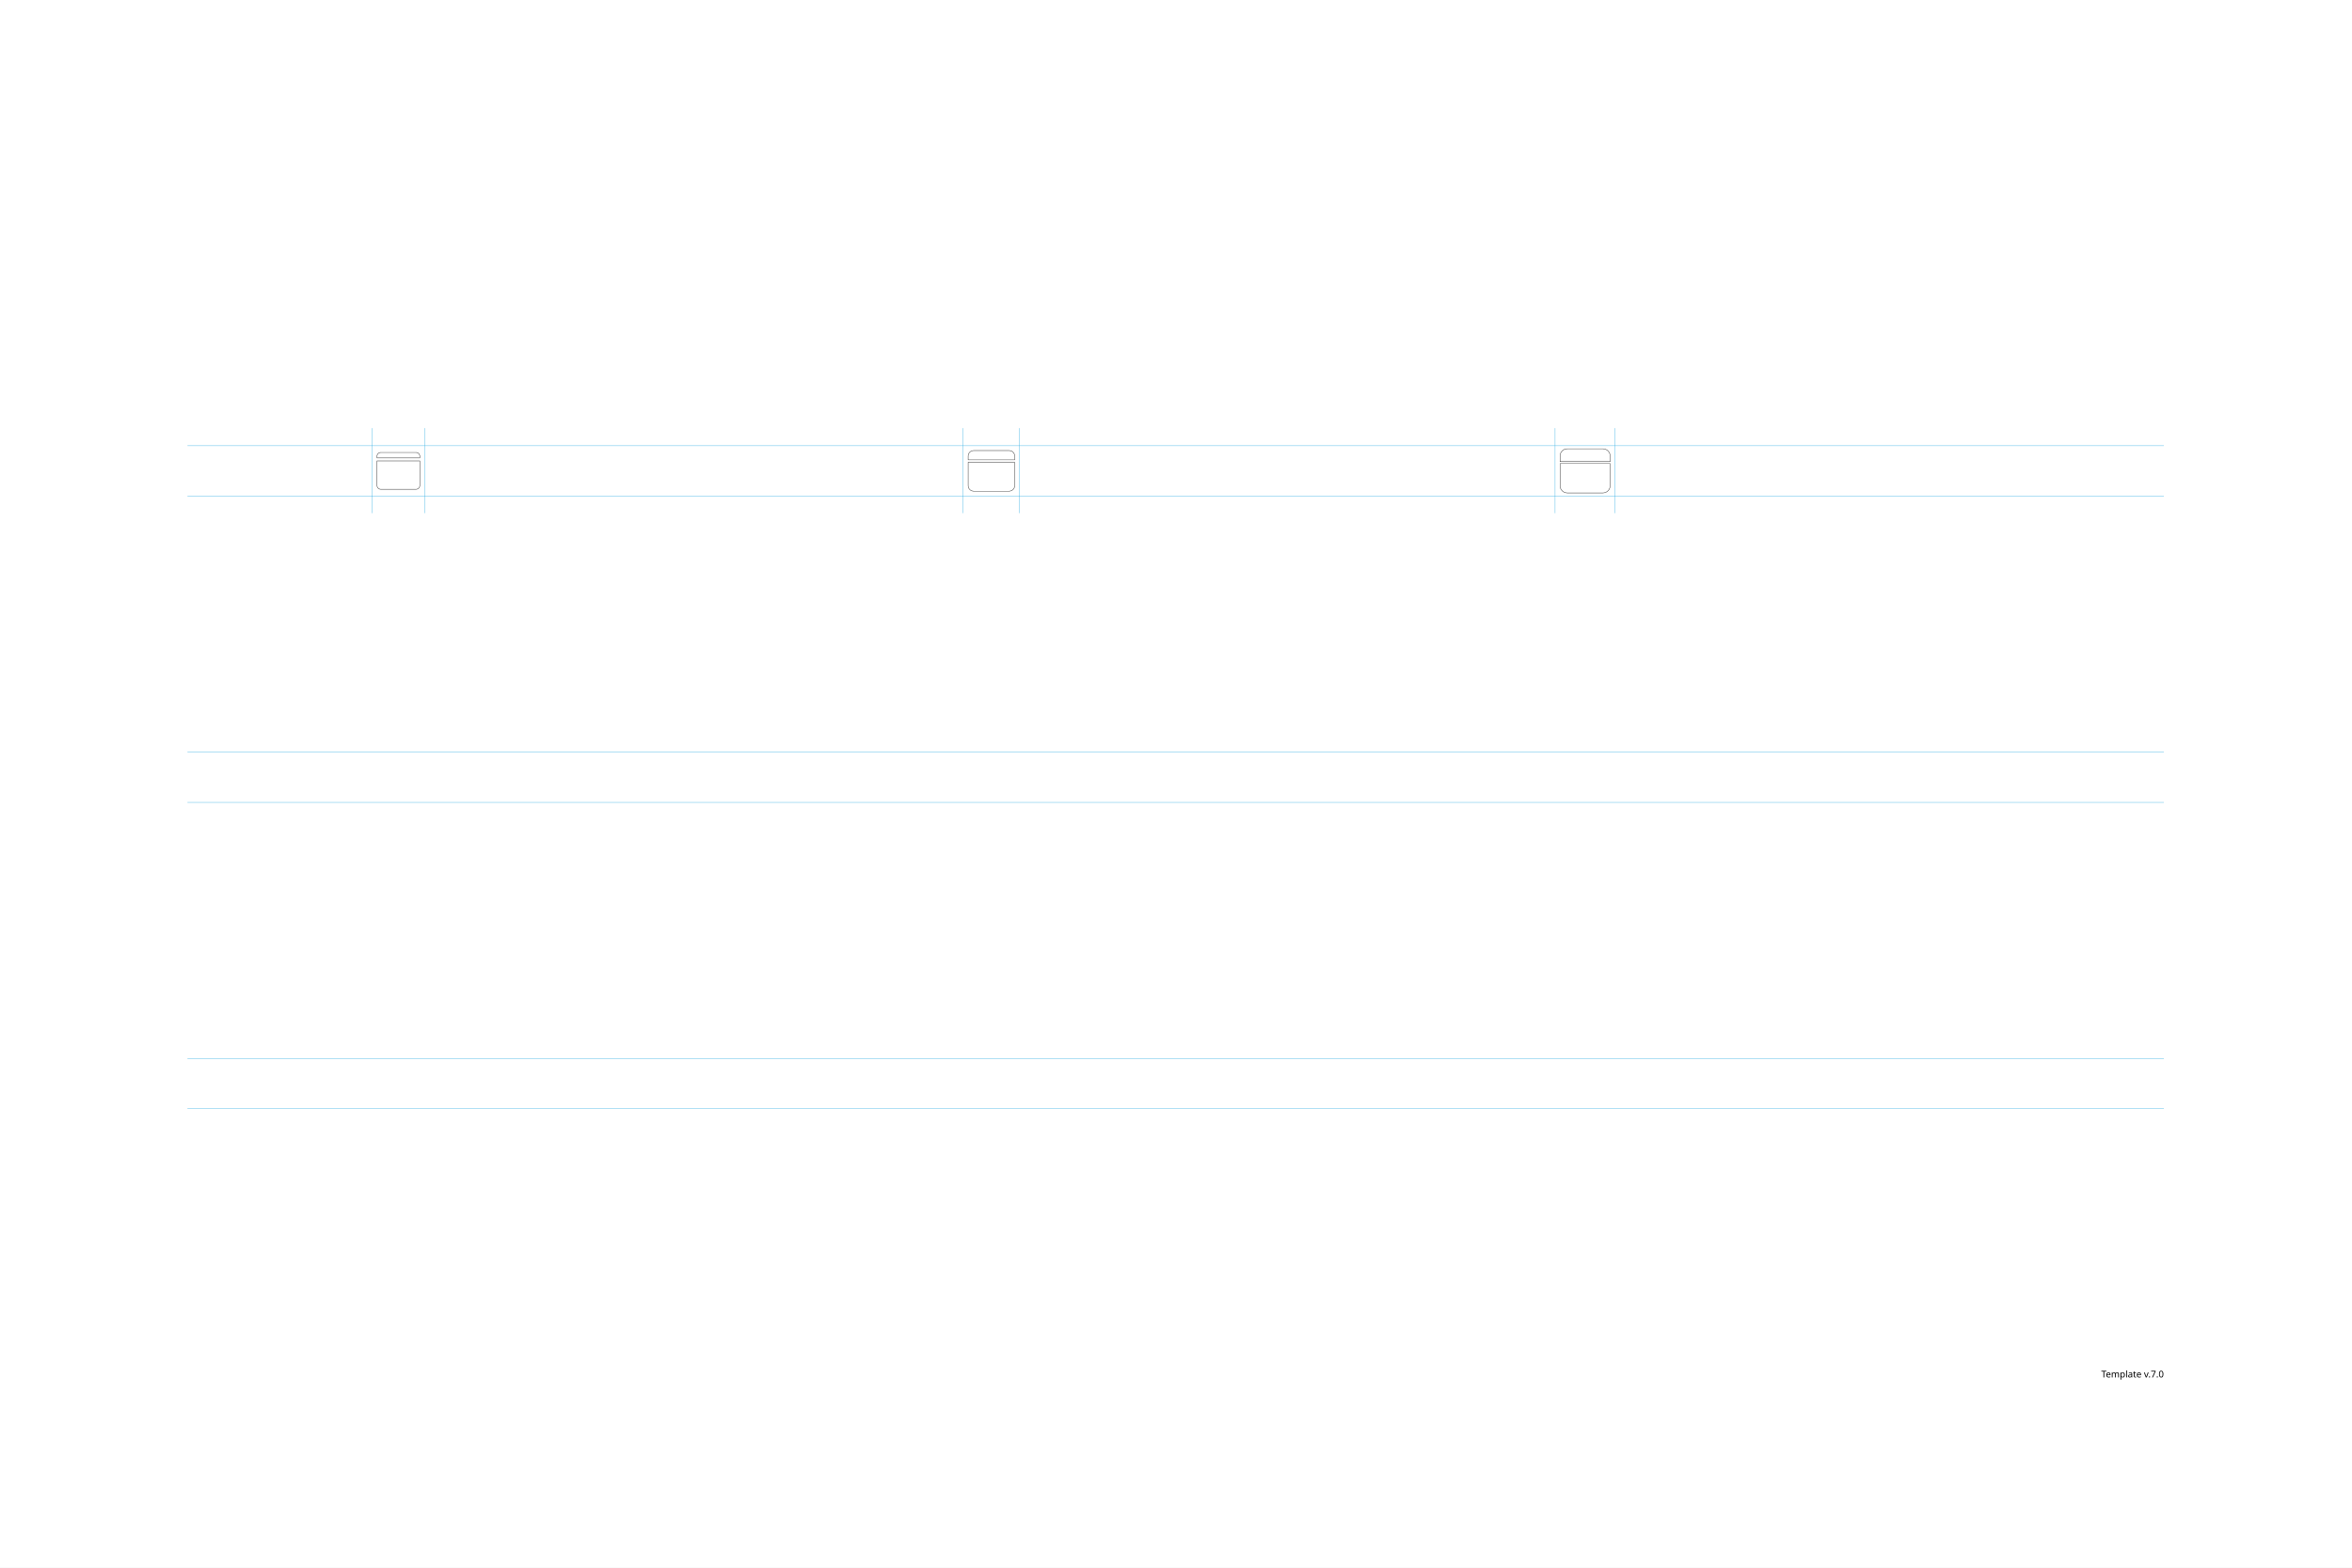
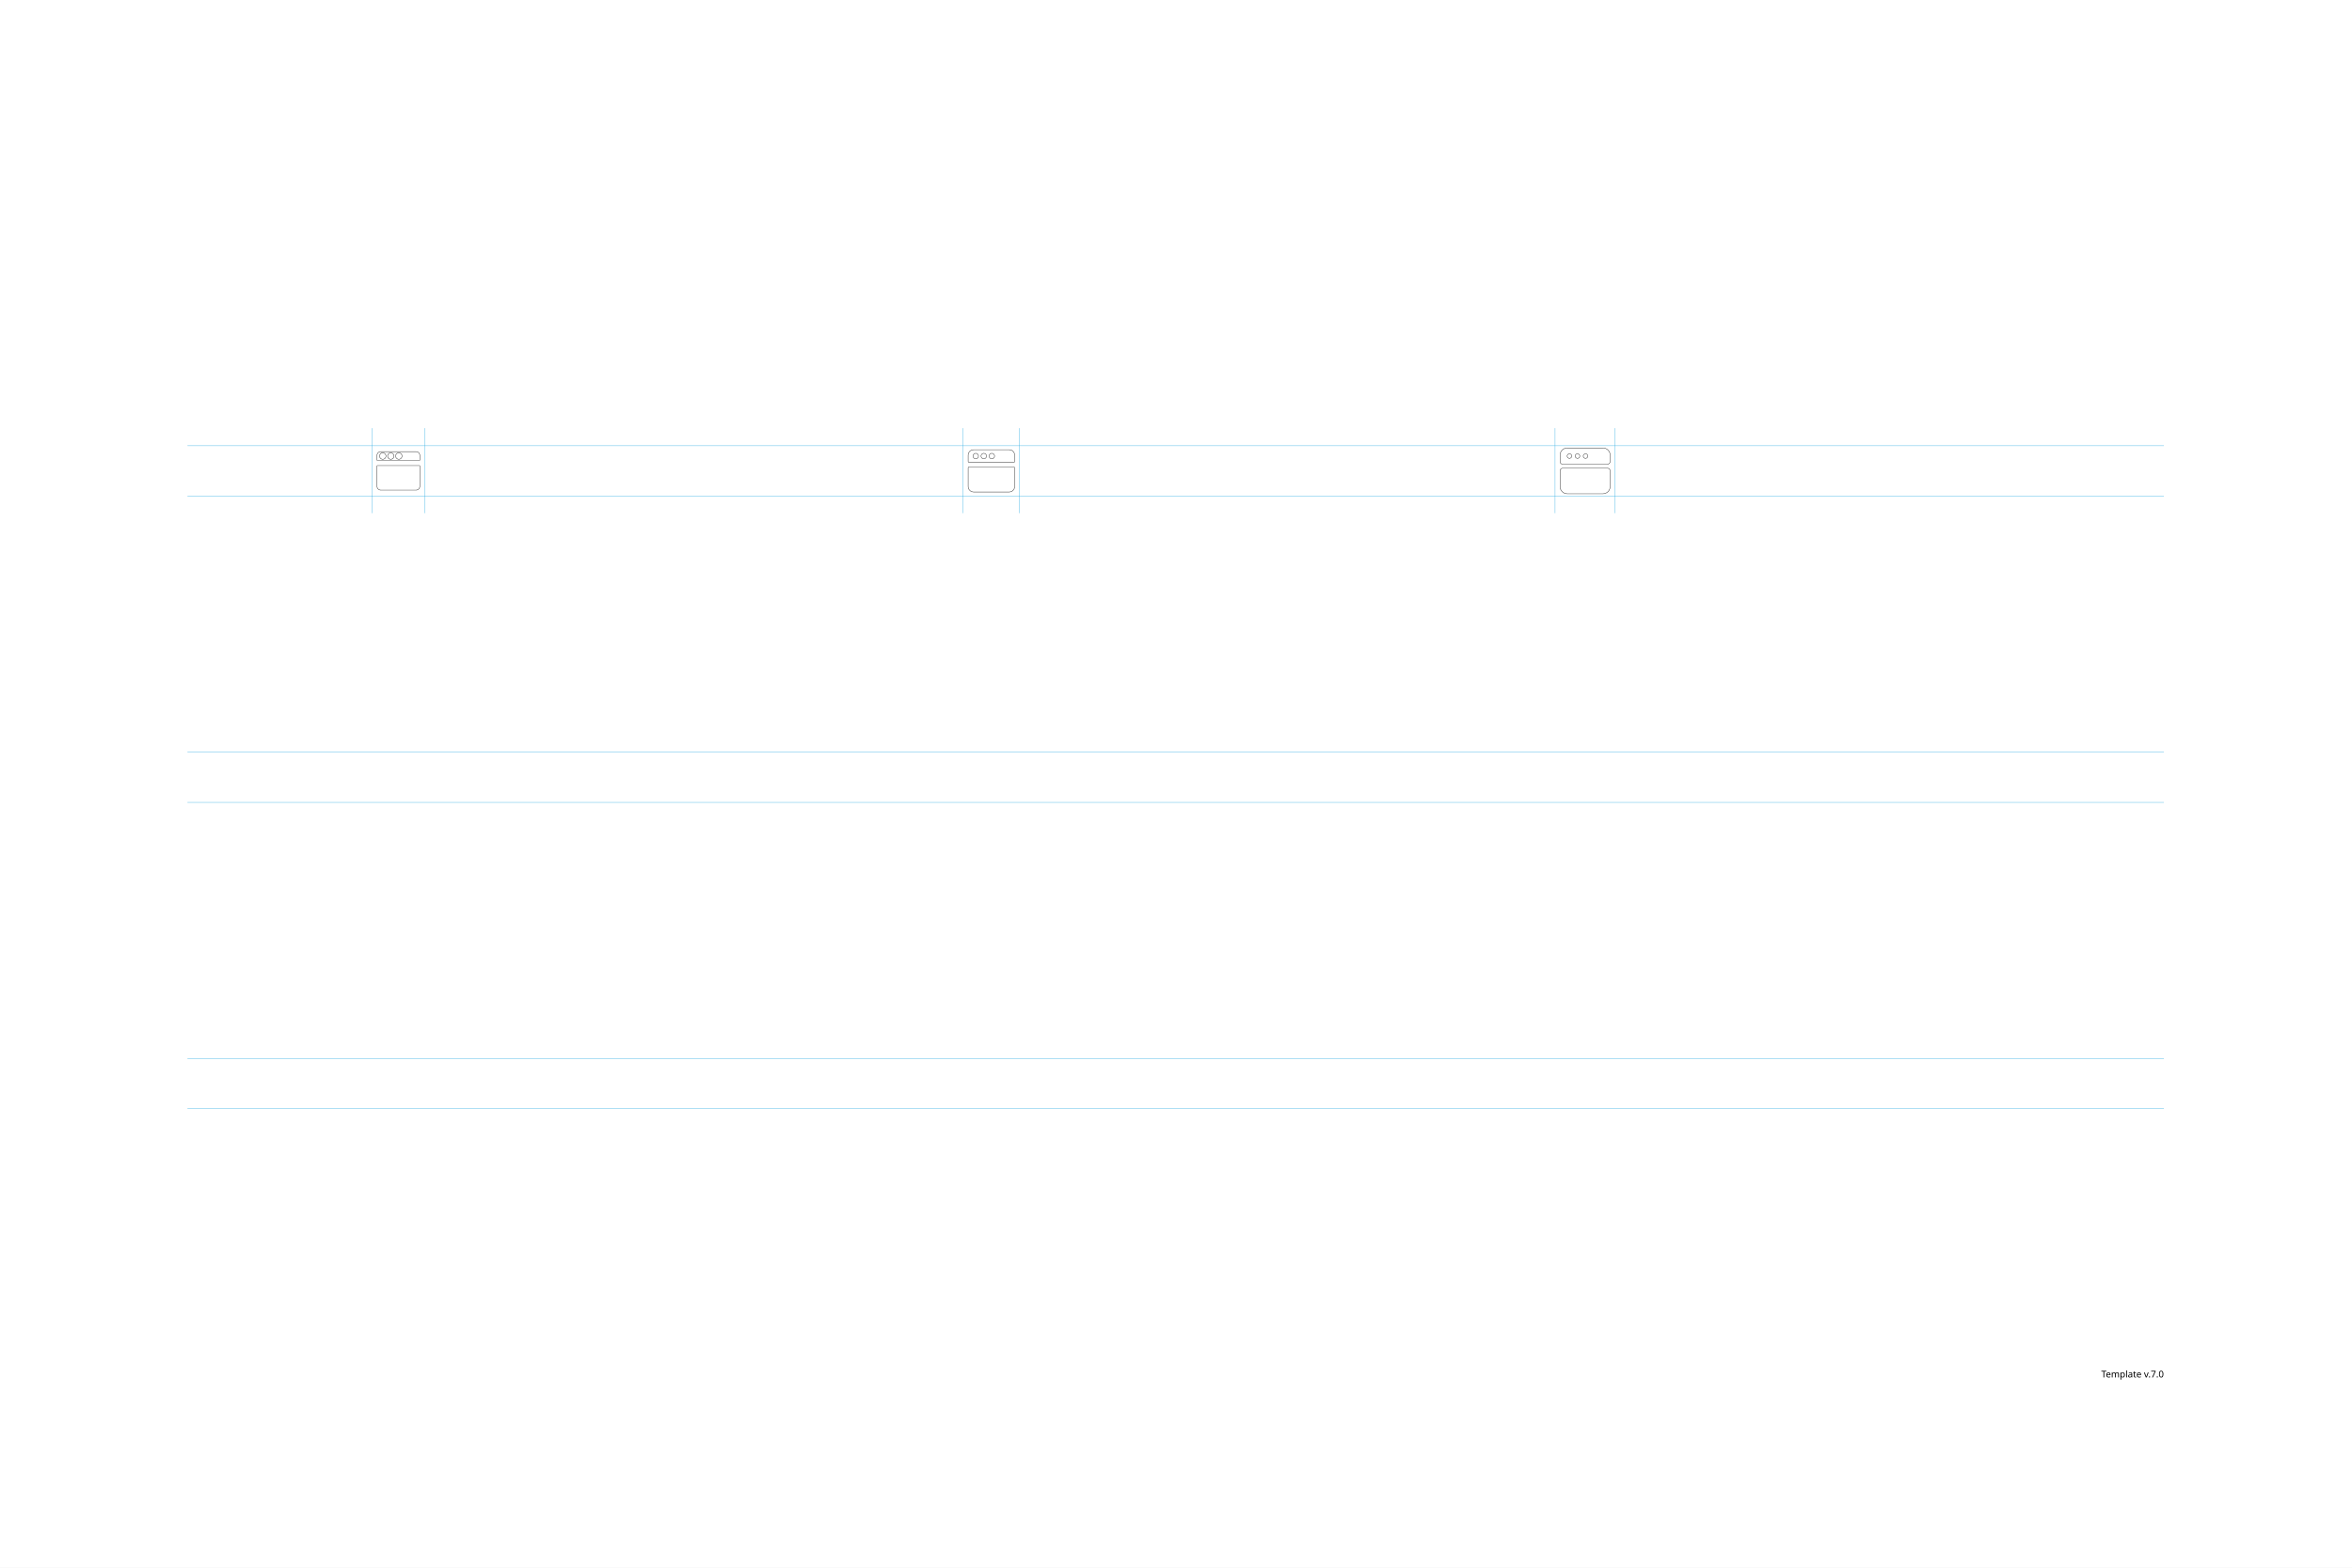
<svg xmlns="http://www.w3.org/2000/svg" version="1.1" viewBox="0 0 3300 2200">
  <style>.defaults {-sfsymbols-variable-value-mode:color;-sfsymbols-draw-reverses-motion-groups:false}
.monochrome-0 {-sfsymbols-motion-group:0}
.multicolor-0:tintColor {-sfsymbols-motion-group:0}
.hierarchical-0:primary {-sfsymbols-motion-group:0}
.monochrome-1 {-sfsymbols-motion-group:1}
.multicolor-1:tintColor {-sfsymbols-motion-group:1}
.hierarchical-1:primary {-sfsymbols-motion-group:1}
.SFSymbolsPreviewWireframe {fill:none;opacity:1.0;stroke:black;stroke-width:0.5}</style>
  <g id="Notes">
    <rect height="2200" id="artboard" style="fill:white;opacity:1" width="3300" x="0" y="0" />
    <text id="template-version" style="stroke:none;fill:black;font-family:sans-serif;font-size:13;text-anchor:end;" transform="matrix(1 0 0 1 3036 1933)">Template v.7.0</text>
  </g>
  <g id="Guides">
    <line id="Baseline-S" style="fill:none;stroke:#27AAE1;opacity:1;stroke-width:0.5;" x1="263" x2="3036" y1="696" y2="696" />
    <line id="Capline-S" style="fill:none;stroke:#27AAE1;opacity:1;stroke-width:0.5;" x1="263" x2="3036" y1="625.541" y2="625.541" />
    <line id="Baseline-M" style="fill:none;stroke:#27AAE1;opacity:1;stroke-width:0.5;" x1="263" x2="3036" y1="1126" y2="1126" />
    <line id="Capline-M" style="fill:none;stroke:#27AAE1;opacity:1;stroke-width:0.5;" x1="263" x2="3036" y1="1055.541" y2="1055.541" />
    <line id="Baseline-L" style="fill:none;stroke:#27AAE1;opacity:1;stroke-width:0.5;" x1="263" x2="3036" y1="1556" y2="1556" />
    <line id="Capline-L" style="fill:none;stroke:#27AAE1;opacity:1;stroke-width:0.5;" x1="263" x2="3036" y1="1485.541" y2="1485.541" />
    <line id="left-margin-Black-S" style="fill:none;stroke:#27AAE1;opacity:1;stroke-width:0.5;" x1="2181.845" x2="2181.845" y1="600.785" y2="720.121" />
    <line id="right-margin-Black-S" style="fill:none;stroke:#27AAE1;opacity:1;stroke-width:0.5;" x1="2266.155" x2="2266.155" y1="600.785" y2="720.121" />
    <line id="left-margin-Regular-S" style="fill:none;stroke:#27AAE1;opacity:1;stroke-width:0.5;" x1="1351.367" x2="1351.367" y1="600.785" y2="720.121" />
    <line id="right-margin-Regular-S" style="fill:none;stroke:#27AAE1;opacity:1;stroke-width:0.5;" x1="1430.633" x2="1430.633" y1="600.785" y2="720.121" />
    <line id="left-margin-Ultralight-S" style="fill:none;stroke:#27AAE1;opacity:1;stroke-width:0.5;" x1="522.037" x2="522.037" y1="600.785" y2="720.121" />
    <line id="right-margin-Ultralight-S" style="fill:none;stroke:#27AAE1;opacity:1;stroke-width:0.5;" x1="595.963" x2="595.963" y1="600.785" y2="720.121" />
  </g>
  <g id="Symbols">
    <g id="Black-S" transform="matrix(1 0 0 1 2181.845 696.0)">
-       <path class="monochrome-0 multicolor-0:tintColor hierarchical-0:primary SFSymbolsPreviewWireframe" d="M7,-45.465 L77.31,-45.465 L77.31,-14.463 C77.31,-8.81 72.728,-4.228 67.075,-4.228 L17.235,-4.228 C11.582,-4.228 7,-8.81 7,-14.463 L7,-45.465 Z" />
-       <path class="monochrome-1 multicolor-1:tintColor hierarchical-1:primary SFSymbolsPreviewWireframe" d="M17.235,-66.231 L67.075,-66.231 C72.728,-66.231 77.31,-61.649 77.31,-55.996 L77.31,-48.135 L7,-48.135 L7,-55.996 C7,-61.649 11.582,-66.231 17.235,-66.231 Z" />
+       <path class="monochrome-0 multicolor-0:tintColor hierarchical-0:primary SFSymbolsPreviewWireframe" d="M10.708,-38.938 L73.602,-38.938 C75.65,-38.938 77.31,-37.278 77.31,-35.23 L77.31,-13.276 C77.31,-7.624 72.728,-3.041 67.075,-3.041 L17.235,-3.041 C11.582,-3.041 7,-7.624 7,-13.276 L7,-35.23 C7,-37.278 8.66,-38.938 10.708,-38.938 Z" />
+       <path class="monochrome-1 multicolor-1:tintColor hierarchical-1:primary SFSymbolsPreviewWireframe" d="M17.235,-67.418 L67.075,-67.418 C72.728,-67.418 77.31,-62.835 77.31,-57.183 L77.31,-48.283 C77.31,-46.235 75.65,-44.575 73.602,-44.575 L10.708,-44.575 C8.66,-44.575 7,-46.235 7,-48.283 L7,-57.183 C7,-62.835 11.582,-67.418 17.235,-67.418 Z M20.202,-59.222 C18.42,-59.222 16.975,-57.778 16.975,-55.996 C16.975,-54.214 18.42,-52.77 20.202,-52.77 C21.983,-52.77 23.428,-54.214 23.428,-55.996 C23.428,-57.778 21.983,-59.222 20.202,-59.222 Z M31.475,-59.222 C29.693,-59.222 28.249,-57.778 28.249,-55.996 C28.249,-54.214 29.693,-52.77 31.475,-52.77 C33.257,-52.77 34.701,-54.214 34.701,-55.996 C34.701,-57.778 33.257,-59.222 31.475,-59.222 Z M42.748,-59.222 C40.967,-59.222 39.522,-57.778 39.522,-55.996 C39.522,-54.214 40.967,-52.77 42.748,-52.77 C44.53,-52.77 45.975,-54.214 45.975,-55.996 C45.975,-57.778 44.53,-59.222 42.748,-59.222 Z" />
    </g>
    <g id="Regular-S" transform="matrix(1 0 0 1 1351.367 696.0)">
-       <path class="monochrome-0 multicolor-0:tintColor hierarchical-0:primary SFSymbolsPreviewWireframe" d="M7,-47.245 L72.267,-47.245 L72.267,-14.463 C72.267,-10.203 68.813,-6.75 64.553,-6.75 L14.713,-6.75 C10.453,-6.75 7,-10.203 7,-14.463 L7,-47.245 Z" />
-       <path class="monochrome-1 multicolor-1:tintColor hierarchical-1:primary SFSymbolsPreviewWireframe" d="M14.713,-63.71 L64.553,-63.71 C68.813,-63.71 72.267,-60.256 72.267,-55.996 L72.267,-50.656 L7,-50.656 L7,-55.996 C7,-60.256 10.453,-63.71 14.713,-63.71 Z" />
+       <path class="monochrome-0 multicolor-0:tintColor hierarchical-0:primary SFSymbolsPreviewWireframe" d="M8.187,-40.718 L71.08,-40.718 C71.735,-40.718 72.267,-40.187 72.267,-39.531 L72.267,-13.276 C72.267,-9.016 68.813,-5.563 64.553,-5.563 L14.713,-5.563 C10.453,-5.563 7,-9.016 7,-13.276 L7,-39.531 C7,-40.187 7.531,-40.718 8.187,-40.718 Z" />
+       <path class="monochrome-1 multicolor-1:tintColor hierarchical-1:primary SFSymbolsPreviewWireframe" d="M14.713,-64.896 L64.553,-64.896 C68.813,-64.896 72.267,-61.443 72.267,-57.183 L72.267,-48.283 C72.267,-47.627 71.735,-47.096 71.08,-47.096 L8.187,-47.096 C7.531,-47.096 7,-47.627 7,-48.283 L7,-57.183 C7,-61.443 10.453,-64.896 14.713,-64.896 Z M17.68,-59.853 C15.55,-59.853 13.823,-58.126 13.823,-55.996 C13.823,-53.866 15.55,-52.139 17.68,-52.139 C19.81,-52.139 21.537,-53.866 21.537,-55.996 C21.537,-58.126 19.81,-59.853 17.68,-59.853 Z M28.953,-59.853 C26.823,-59.853 25.097,-58.126 25.097,-55.996 C25.097,-53.866 26.823,-52.139 28.953,-52.139 C31.083,-52.139 32.81,-53.866 32.81,-55.996 C32.81,-58.126 31.083,-59.853 28.953,-59.853 Z M40.227,-59.853 C38.097,-59.853 36.37,-58.126 36.37,-55.996 C36.37,-53.866 38.097,-52.139 40.227,-52.139 C42.357,-52.139 44.083,-53.866 44.083,-55.996 C44.083,-58.126 42.357,-59.853 40.227,-59.853 Z" />
    </g>
    <g id="Ultralight-S" transform="matrix(1 0 0 1 522.037 696.0)">
-       <path class="monochrome-0 multicolor-0:tintColor hierarchical-0:primary SFSymbolsPreviewWireframe" d="M7,-49.173 L66.927,-49.173 L66.927,-14.463 C66.927,-11.677 64.669,-9.42 61.883,-9.42 L12.043,-9.42 C9.258,-9.42 7,-11.677 7,-14.463 L7,-49.173 Z" />
-       <path class="monochrome-1 multicolor-1:tintColor hierarchical-1:primary SFSymbolsPreviewWireframe" d="M12.043,-61.04 L61.883,-61.04 C64.669,-61.04 66.927,-58.782 66.927,-55.996 L66.927,-53.326 L7,-53.326 L7,-55.996 C7,-58.782 9.258,-61.04 12.043,-61.04 Z" />
+       <path class="monochrome-0 multicolor-0:tintColor hierarchical-0:primary SFSymbolsPreviewWireframe" d="M7.445,-42.646 L66.482,-42.646 C66.727,-42.646 66.927,-42.447 66.927,-42.201 L66.927,-13.276 C66.927,-10.491 64.669,-8.233 61.883,-8.233 L12.043,-8.233 C9.258,-8.233 7,-10.491 7,-13.276 L7,-42.201 C7,-42.447 7.199,-42.646 7.445,-42.646 Z" />
+       <path class="monochrome-1 multicolor-1:tintColor hierarchical-1:primary SFSymbolsPreviewWireframe" d="M12.043,-62.226 L61.883,-62.226 C64.669,-62.226 66.927,-59.968 66.927,-57.183 L66.927,-50.211 C66.927,-49.965 66.727,-49.766 66.482,-49.766 L7.445,-49.766 C7.199,-49.766 7,-49.965 7,-50.211 L7,-57.183 C7,-59.968 9.258,-62.226 12.043,-62.226 Z M15.01,-60.52 C12.511,-60.52 10.486,-58.495 10.486,-55.996 C10.486,-53.498 12.511,-51.472 15.01,-51.472 C17.509,-51.472 19.534,-53.498 19.534,-55.996 C19.534,-58.495 17.509,-60.52 15.01,-60.52 Z M26.283,-60.52 C23.785,-60.52 21.759,-58.495 21.759,-55.996 C21.759,-53.498 23.785,-51.472 26.283,-51.472 C28.782,-51.472 30.808,-53.498 30.808,-55.996 C30.808,-58.495 28.782,-60.52 26.283,-60.52 Z M37.557,-60.52 C35.058,-60.52 33.033,-58.495 33.033,-55.996 C33.033,-53.498 35.058,-51.472 37.557,-51.472 C40.055,-51.472 42.081,-53.498 42.081,-55.996 C42.081,-58.495 40.055,-60.52 37.557,-60.52 Z" />
    </g>
  </g>
</svg>
